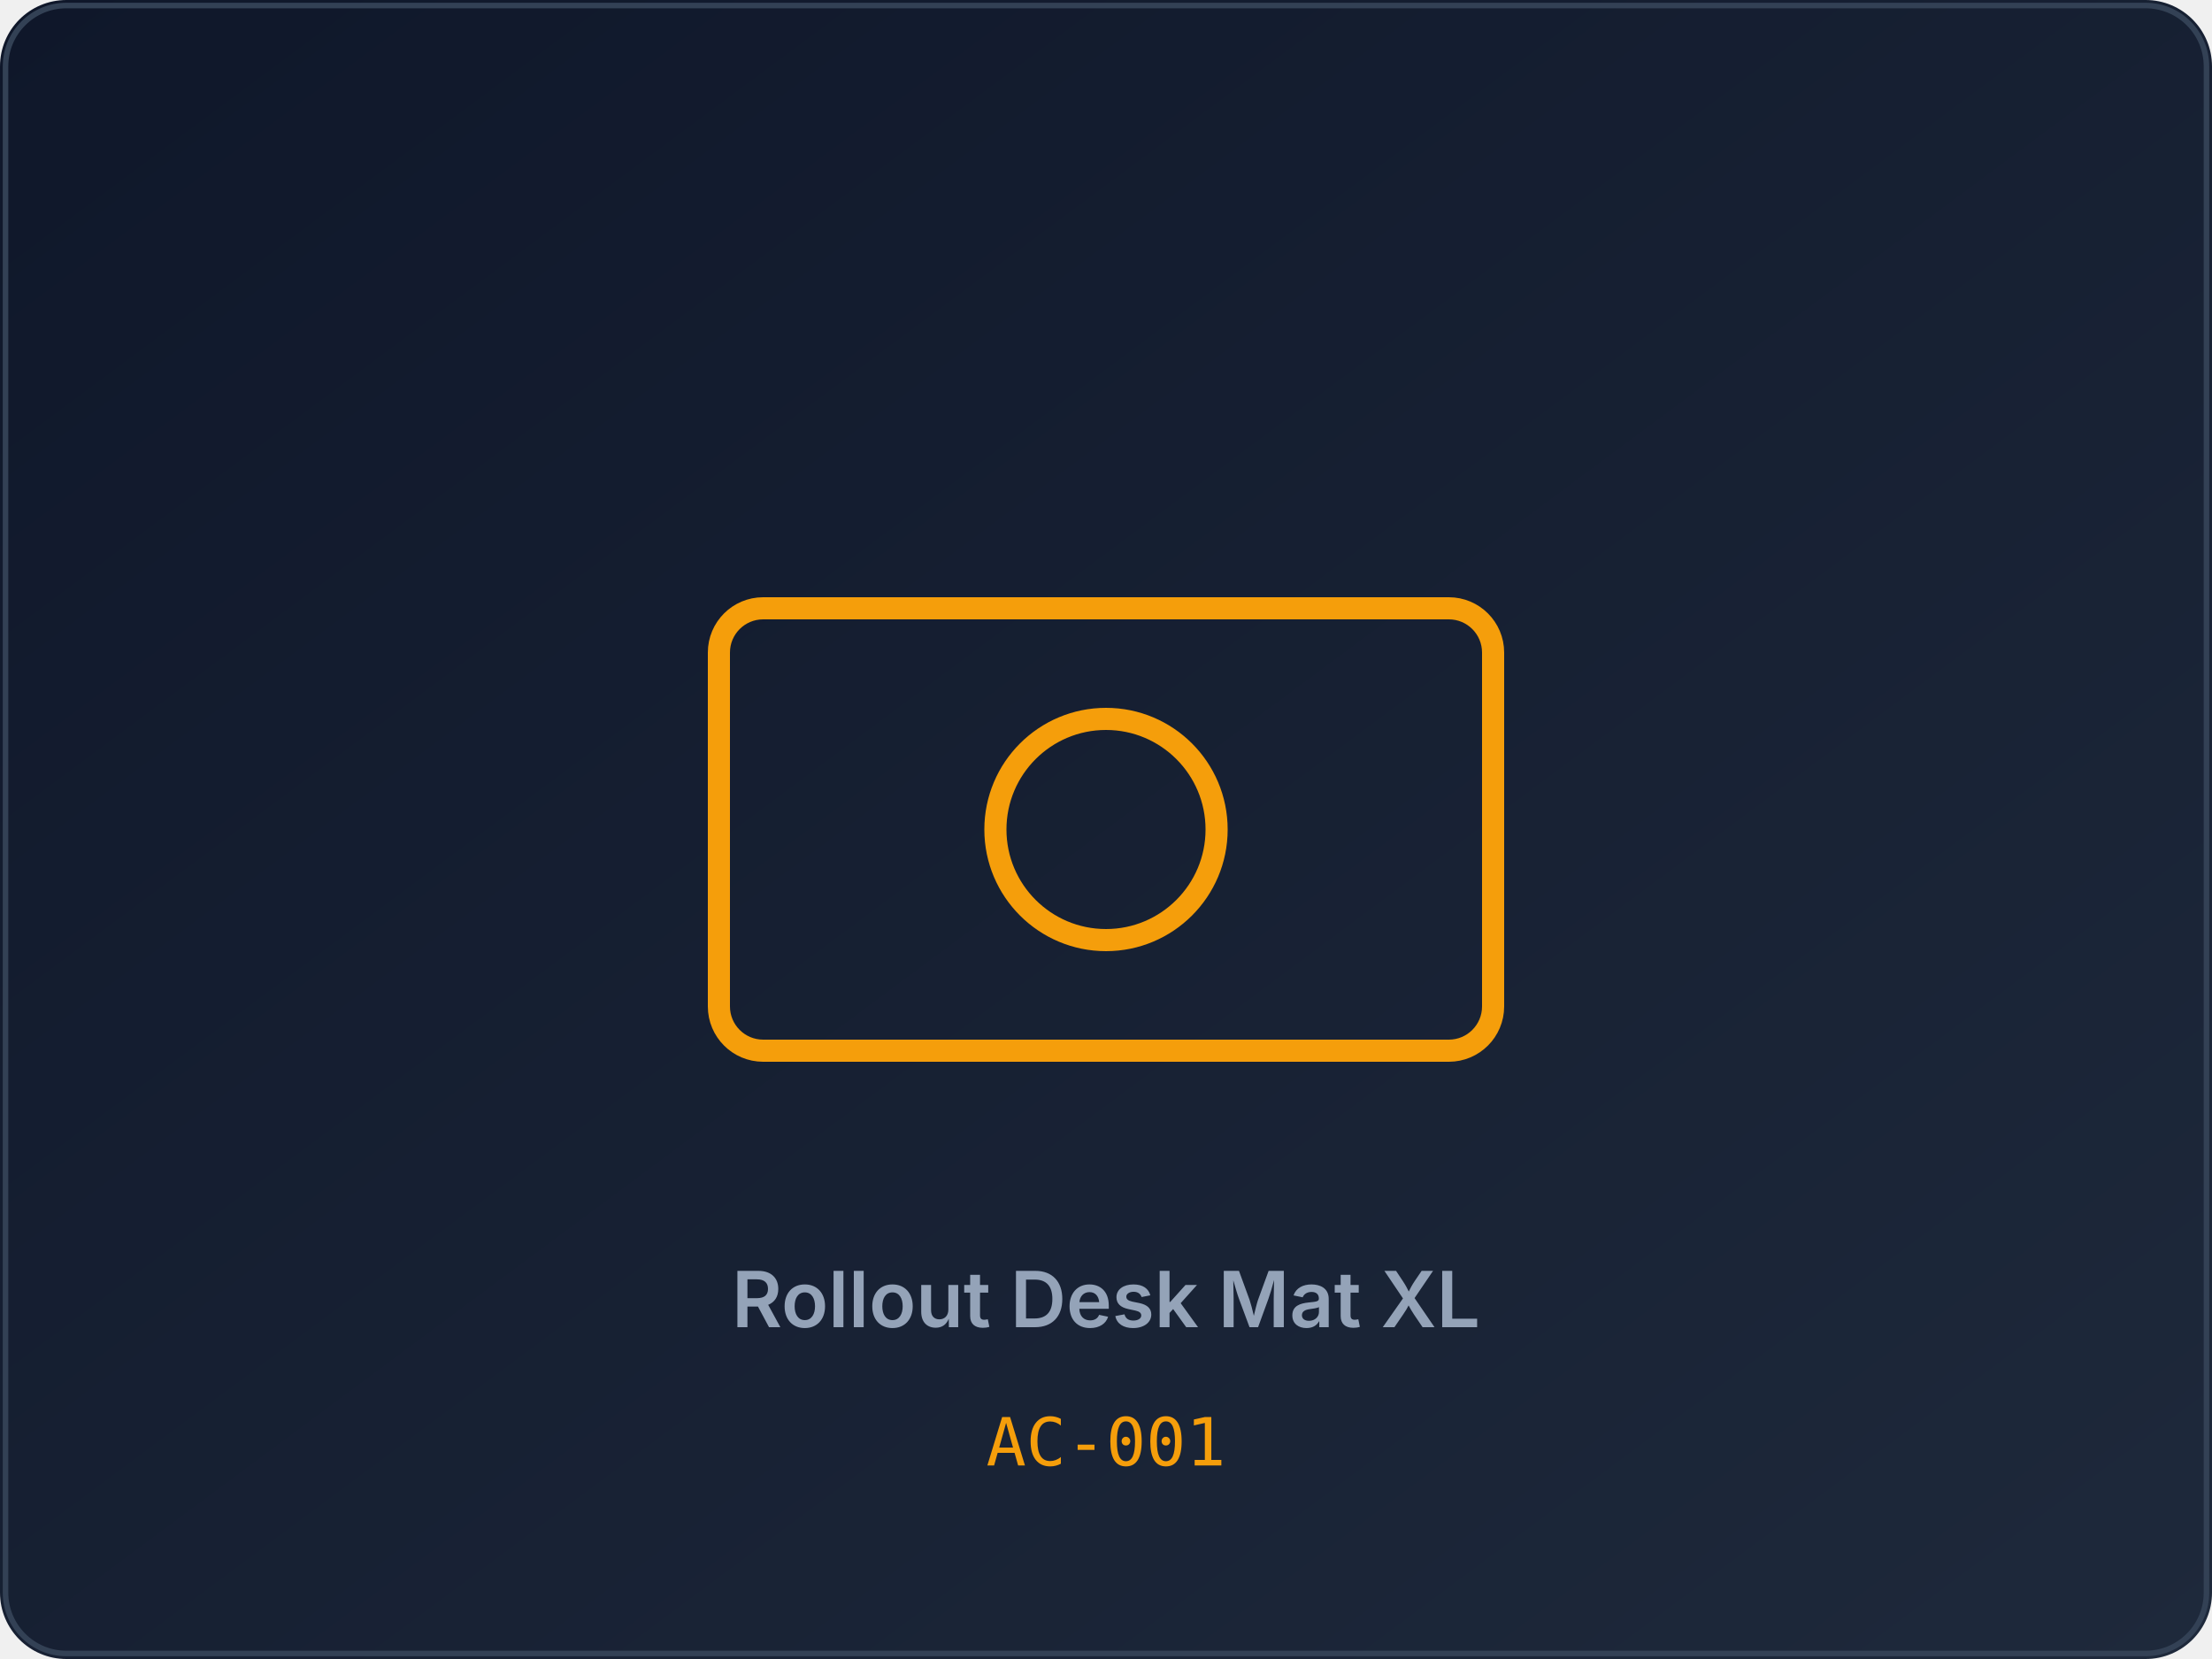
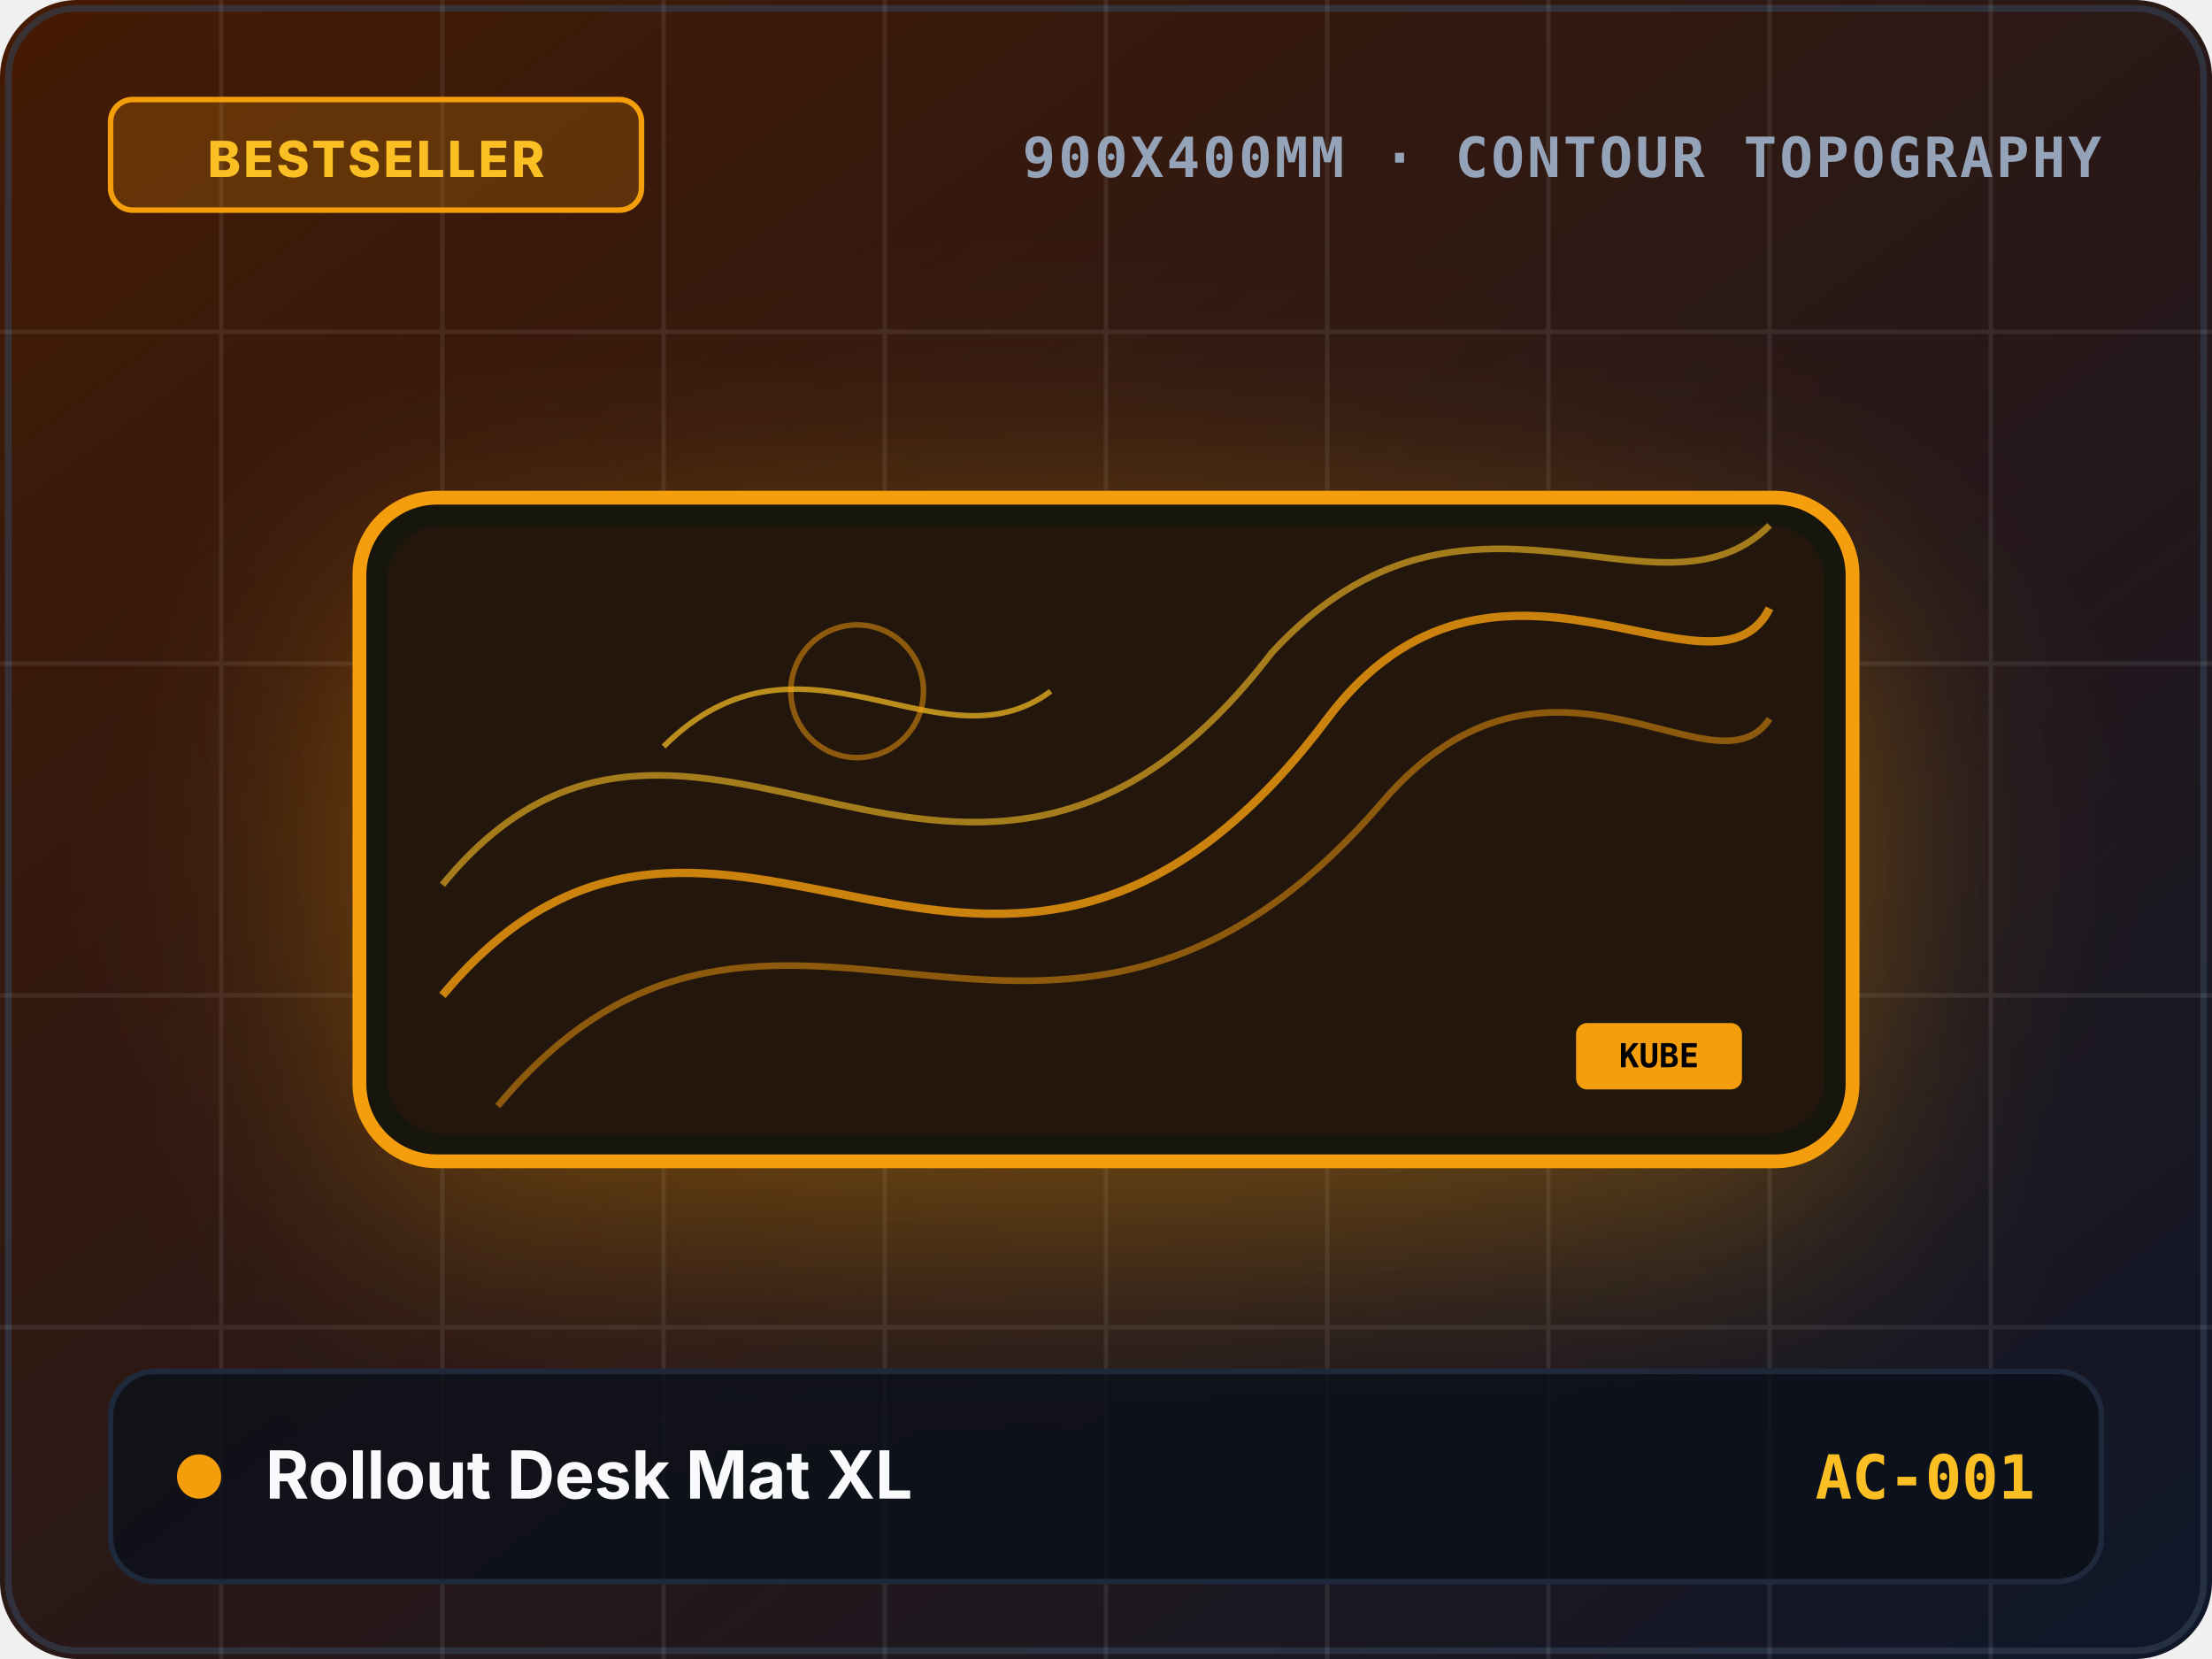
<svg xmlns="http://www.w3.org/2000/svg" viewBox="0 0 400 300" width="400" height="300">
  <defs>
    <linearGradient id="bg-ac-001" x1="0%" y1="0%" x2="100%" y2="100%">
-       <stop offset="0%" stop-color="#0f172a" />
-       <stop offset="100%" stop-color="#1e293b" />
+       <stop offset="0%" stop-color="#451a03" />
+       <stop offset="100%" stop-color="#0f172a" />
+     </linearGradient>
+     <radialGradient id="knob-grad" cx="50%" cy="50%" r="50%">
+       <stop offset="0%" stop-color="#fbbf24" />
+       <stop offset="60%" stop-color="#f59e0b" />
+       <stop offset="100%" stop-color="#0f172a" />
+     </radialGradient>
+     <linearGradient id="spacebar-grad" x1="0%" y1="0%" x2="100%" y2="0%">
+       <stop offset="0%" stop-color="#f59e0b" />
+       <stop offset="50%" stop-color="#fbbf24" />
+       <stop offset="100%" stop-color="#f59e0b" />
+     </linearGradient>
+     <linearGradient id="spacebar-cyan" x1="0%" y1="0%" x2="100%" y2="0%">
+       <stop offset="0%" stop-color="#0284c7" />
+       <stop offset="50%" stop-color="#38bdf8" />
+       <stop offset="100%" stop-color="#0284c7" />
+     </linearGradient>
+     <linearGradient id="lightbar-beam" x1="50%" y1="0%" x2="50%" y2="100%">
+       <stop offset="0%" stop-color="#fbbf24" stop-opacity="0.8" />
+       <stop offset="40%" stop-color="#f59e0b" stop-opacity="0.3" />
+       <stop offset="100%" stop-color="#f59e0b" stop-opacity="0" />
    </linearGradient>
  </defs>
-   <rect width="400" height="300" rx="12" fill="url(#bg-ac-001)" />
-   <rect x="1" y="1" width="398" height="298" rx="11" fill="none" stroke="#334155" stroke-width="1" />
-   <rect x="130" y="110" width="140" height="80" rx="8" fill="none" stroke="#f59e0b" stroke-width="4" />
-   <circle cx="200" cy="150" r="20" fill="none" stroke="#f59e0b" stroke-width="4" />
-   <text x="200" y="240" font-family="system-ui, -apple-system, sans-serif" font-size="14" font-weight="600" fill="#94a3b8" text-anchor="middle">Rollout Desk Mat XL</text>
-   <text x="200" y="265" font-family="monospace" font-size="12" fill="#f59e0b" text-anchor="middle">AC-001</text>
+   <rect width="400" height="300" rx="14" fill="url(#bg-ac-001)" />
+   <rect x="1.5" y="1.5" width="397" height="297" rx="12.5" fill="none" stroke="#334155" stroke-width="1.2" opacity="0.6" />
+   <g opacity="0.08" stroke="#ffffff" stroke-width="0.8">
+     <line x1="40" y1="0" x2="40" y2="300" />
+     <line x1="80" y1="0" x2="80" y2="300" />
+     <line x1="120" y1="0" x2="120" y2="300" />
+     <line x1="160" y1="0" x2="160" y2="300" />
+     <line x1="200" y1="0" x2="200" y2="300" />
+     <line x1="240" y1="0" x2="240" y2="300" />
+     <line x1="280" y1="0" x2="280" y2="300" />
+     <line x1="320" y1="0" x2="320" y2="300" />
+     <line x1="360" y1="0" x2="360" y2="300" />
+     <line x1="0" y1="60" x2="400" y2="60" />
+     <line x1="0" y1="120" x2="400" y2="120" />
+     <line x1="0" y1="180" x2="400" y2="180" />
+     <line x1="0" y1="240" x2="400" y2="240" />
+   </g>
+   <rect x="20" y="18" width="96" height="20" rx="4" fill="#f59e0b" fill-opacity="0.2" stroke="#f59e0b" stroke-width="1" />
+   <text x="68" y="32" font-family="system-ui, -apple-system, sans-serif" font-size="9" font-weight="800" fill="#fbbf24" text-anchor="middle" letter-spacing="0.5">BESTSELLER</text>
+   <text x="380" y="32" font-family="monospace" font-size="10" font-weight="600" fill="#94a3b8" text-anchor="end" letter-spacing="0.5">900X400MM · CONTOUR TOPOGRAPHY</text>
+   <ellipse cx="200" cy="155" rx="140" ry="60" fill="#f59e0b" opacity="0.2" filter="blur(25px)" />
+   <g filter="drop-shadow(0 14px 20px rgba(245, 158, 11, 0.25))">
+     <rect x="65" y="90" width="270" height="120" rx="14" fill="#18120c" stroke="#f59e0b" stroke-width="2.5" />
+     <rect x="70" y="95" width="260" height="110" rx="10" fill="#24170d" />
+     <path d="M 80,180 C 130,120 180,210 240,130 C 270,90 310,130 320,110" fill="none" stroke="#f59e0b" stroke-width="1.5" opacity="0.8" />
+     <path d="M 80,160 C 125,105 175,190 230,118 C 265,80 300,115 320,95" fill="none" stroke="#fbbf24" stroke-width="1.2" opacity="0.6" />
+     <path d="M 90,200 C 140,140 190,215 250,145 C 280,110 310,145 320,130" fill="none" stroke="#f59e0b" stroke-width="1.2" opacity="0.5" />
+     <path d="M 120,135 C 145,110 170,140 190,125" fill="none" stroke="#fbbf24" stroke-width="1" opacity="0.7" />
+     <circle cx="155" cy="125" r="12" fill="none" stroke="#f59e0b" stroke-width="1" opacity="0.5" />
+     <rect x="285" y="185" width="30" height="12" rx="2" fill="#f59e0b" />
+     <text x="300" y="193" font-family="monospace" font-size="6" font-weight="bold" fill="#000000" text-anchor="middle">KUBE</text>
+   </g>
+   <rect x="20" y="248" width="360" height="38" rx="8" fill="#0b0f19" fill-opacity="0.8" stroke="#1e293b" stroke-width="1" />
+   <circle cx="36" cy="267" r="4" fill="#f59e0b" />
+   <text x="48" y="271" font-family="system-ui, -apple-system, sans-serif" font-size="12" font-weight="700" fill="#f8fafc">Rollout Desk Mat XL</text>
+   <text x="368" y="271" font-family="monospace" font-size="11" font-weight="700" fill="#fbbf24" text-anchor="end">AC-001</text>
</svg>
